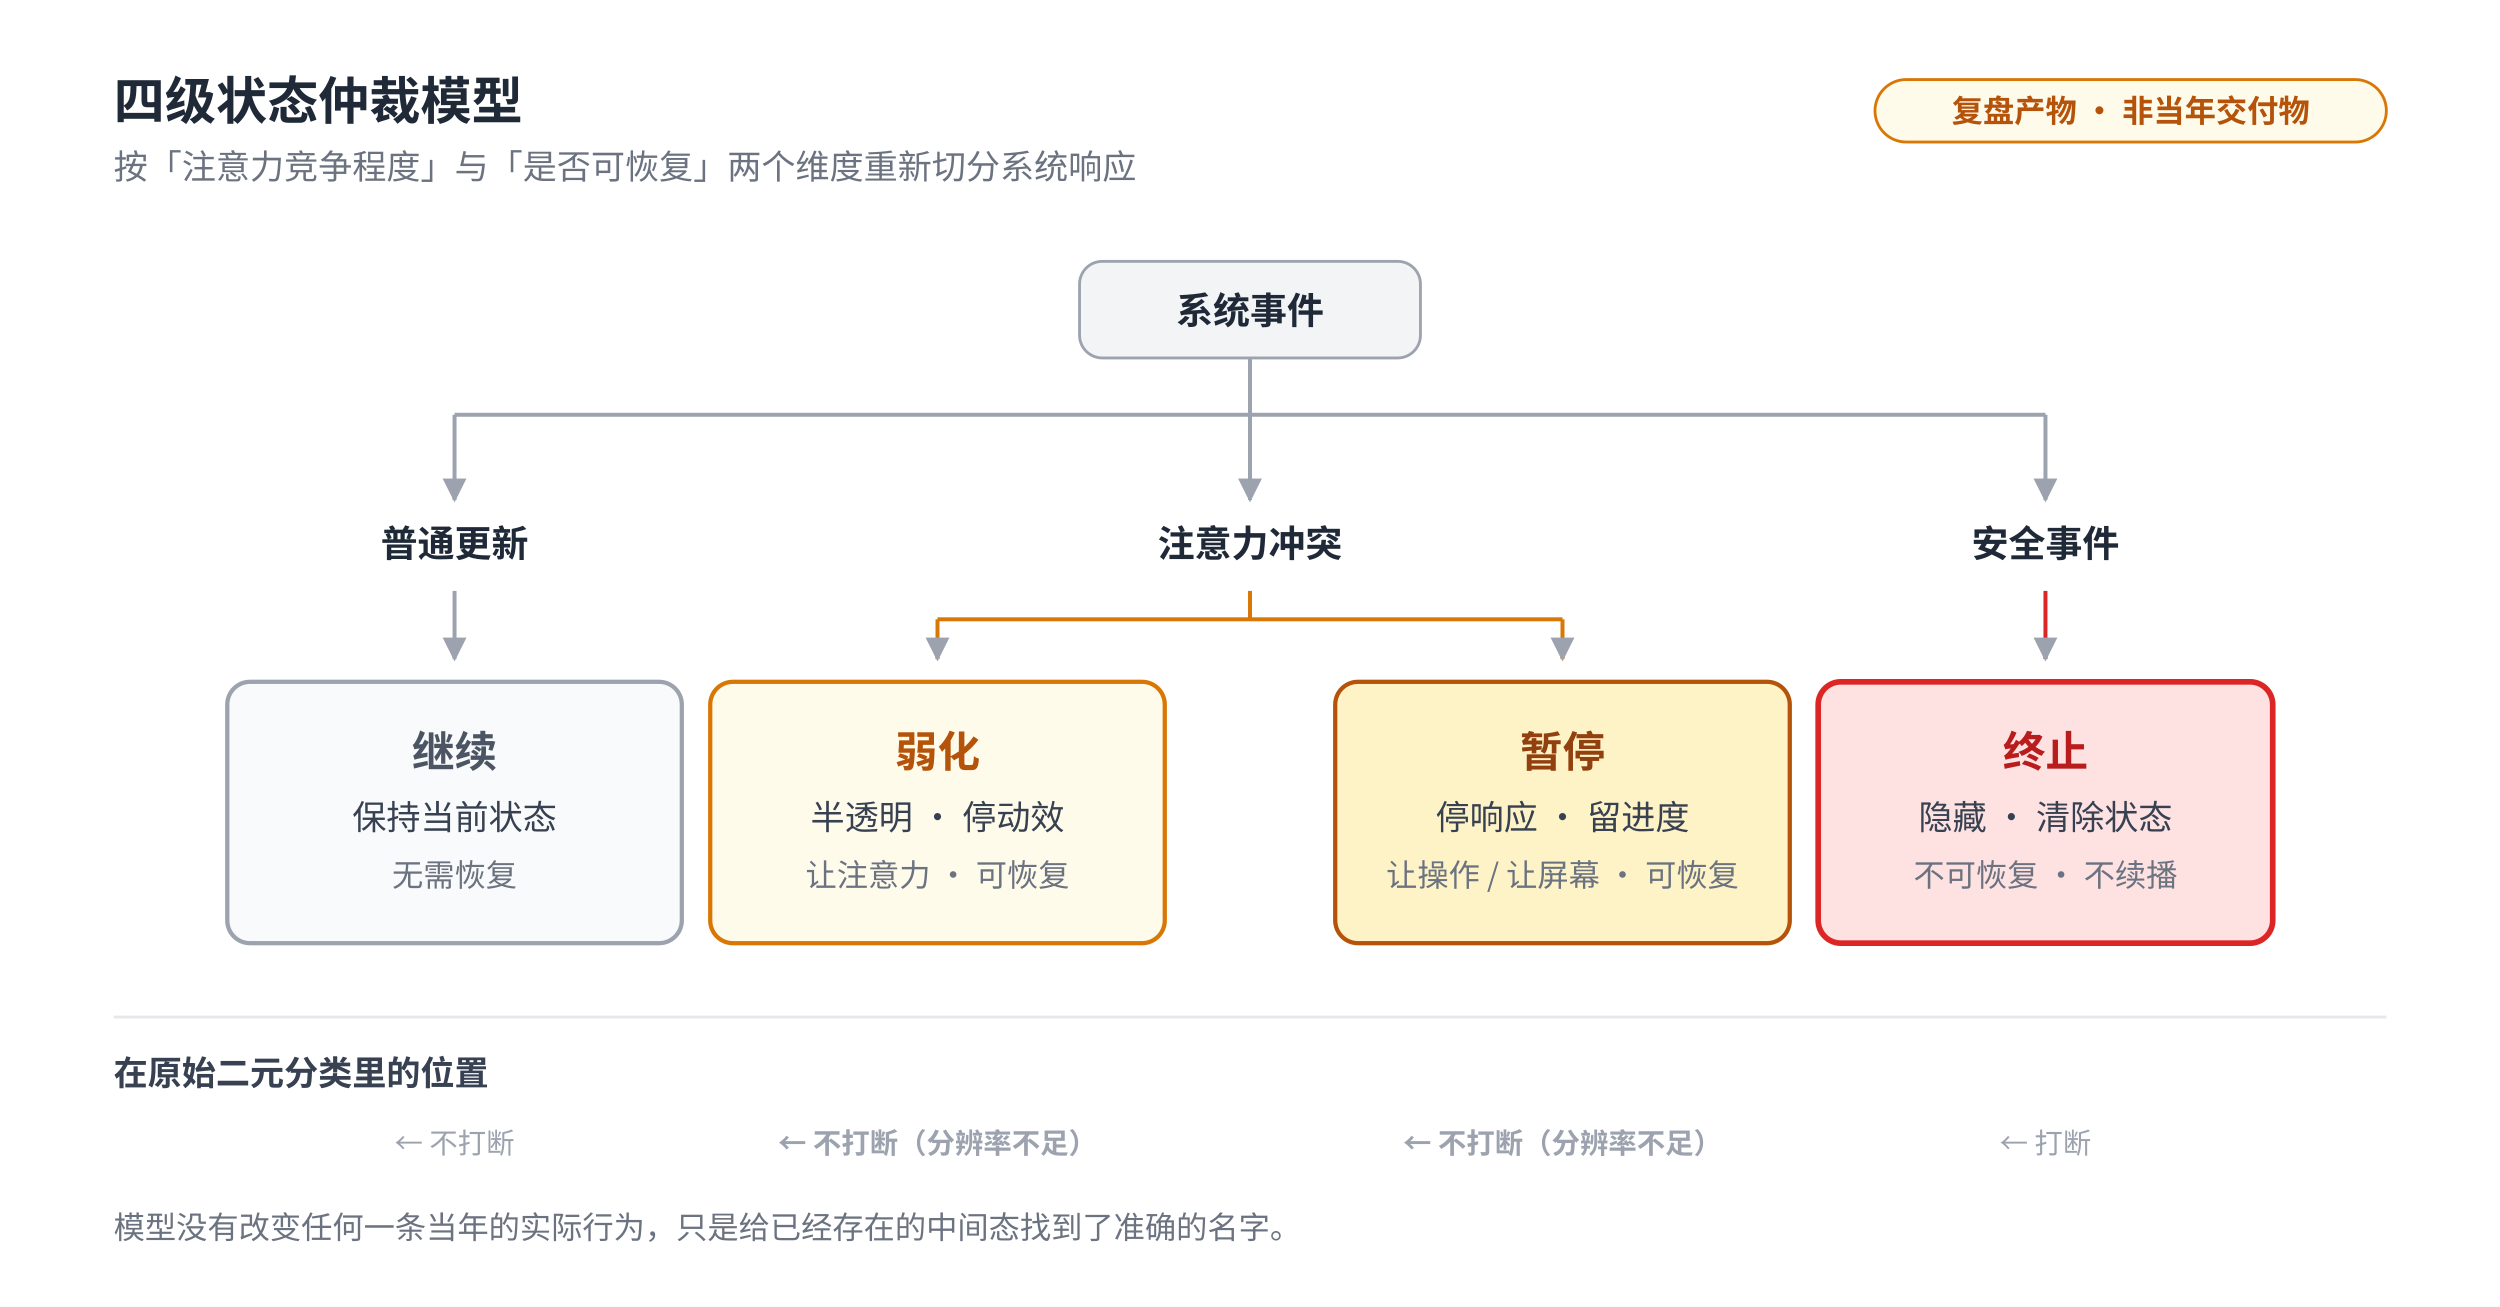
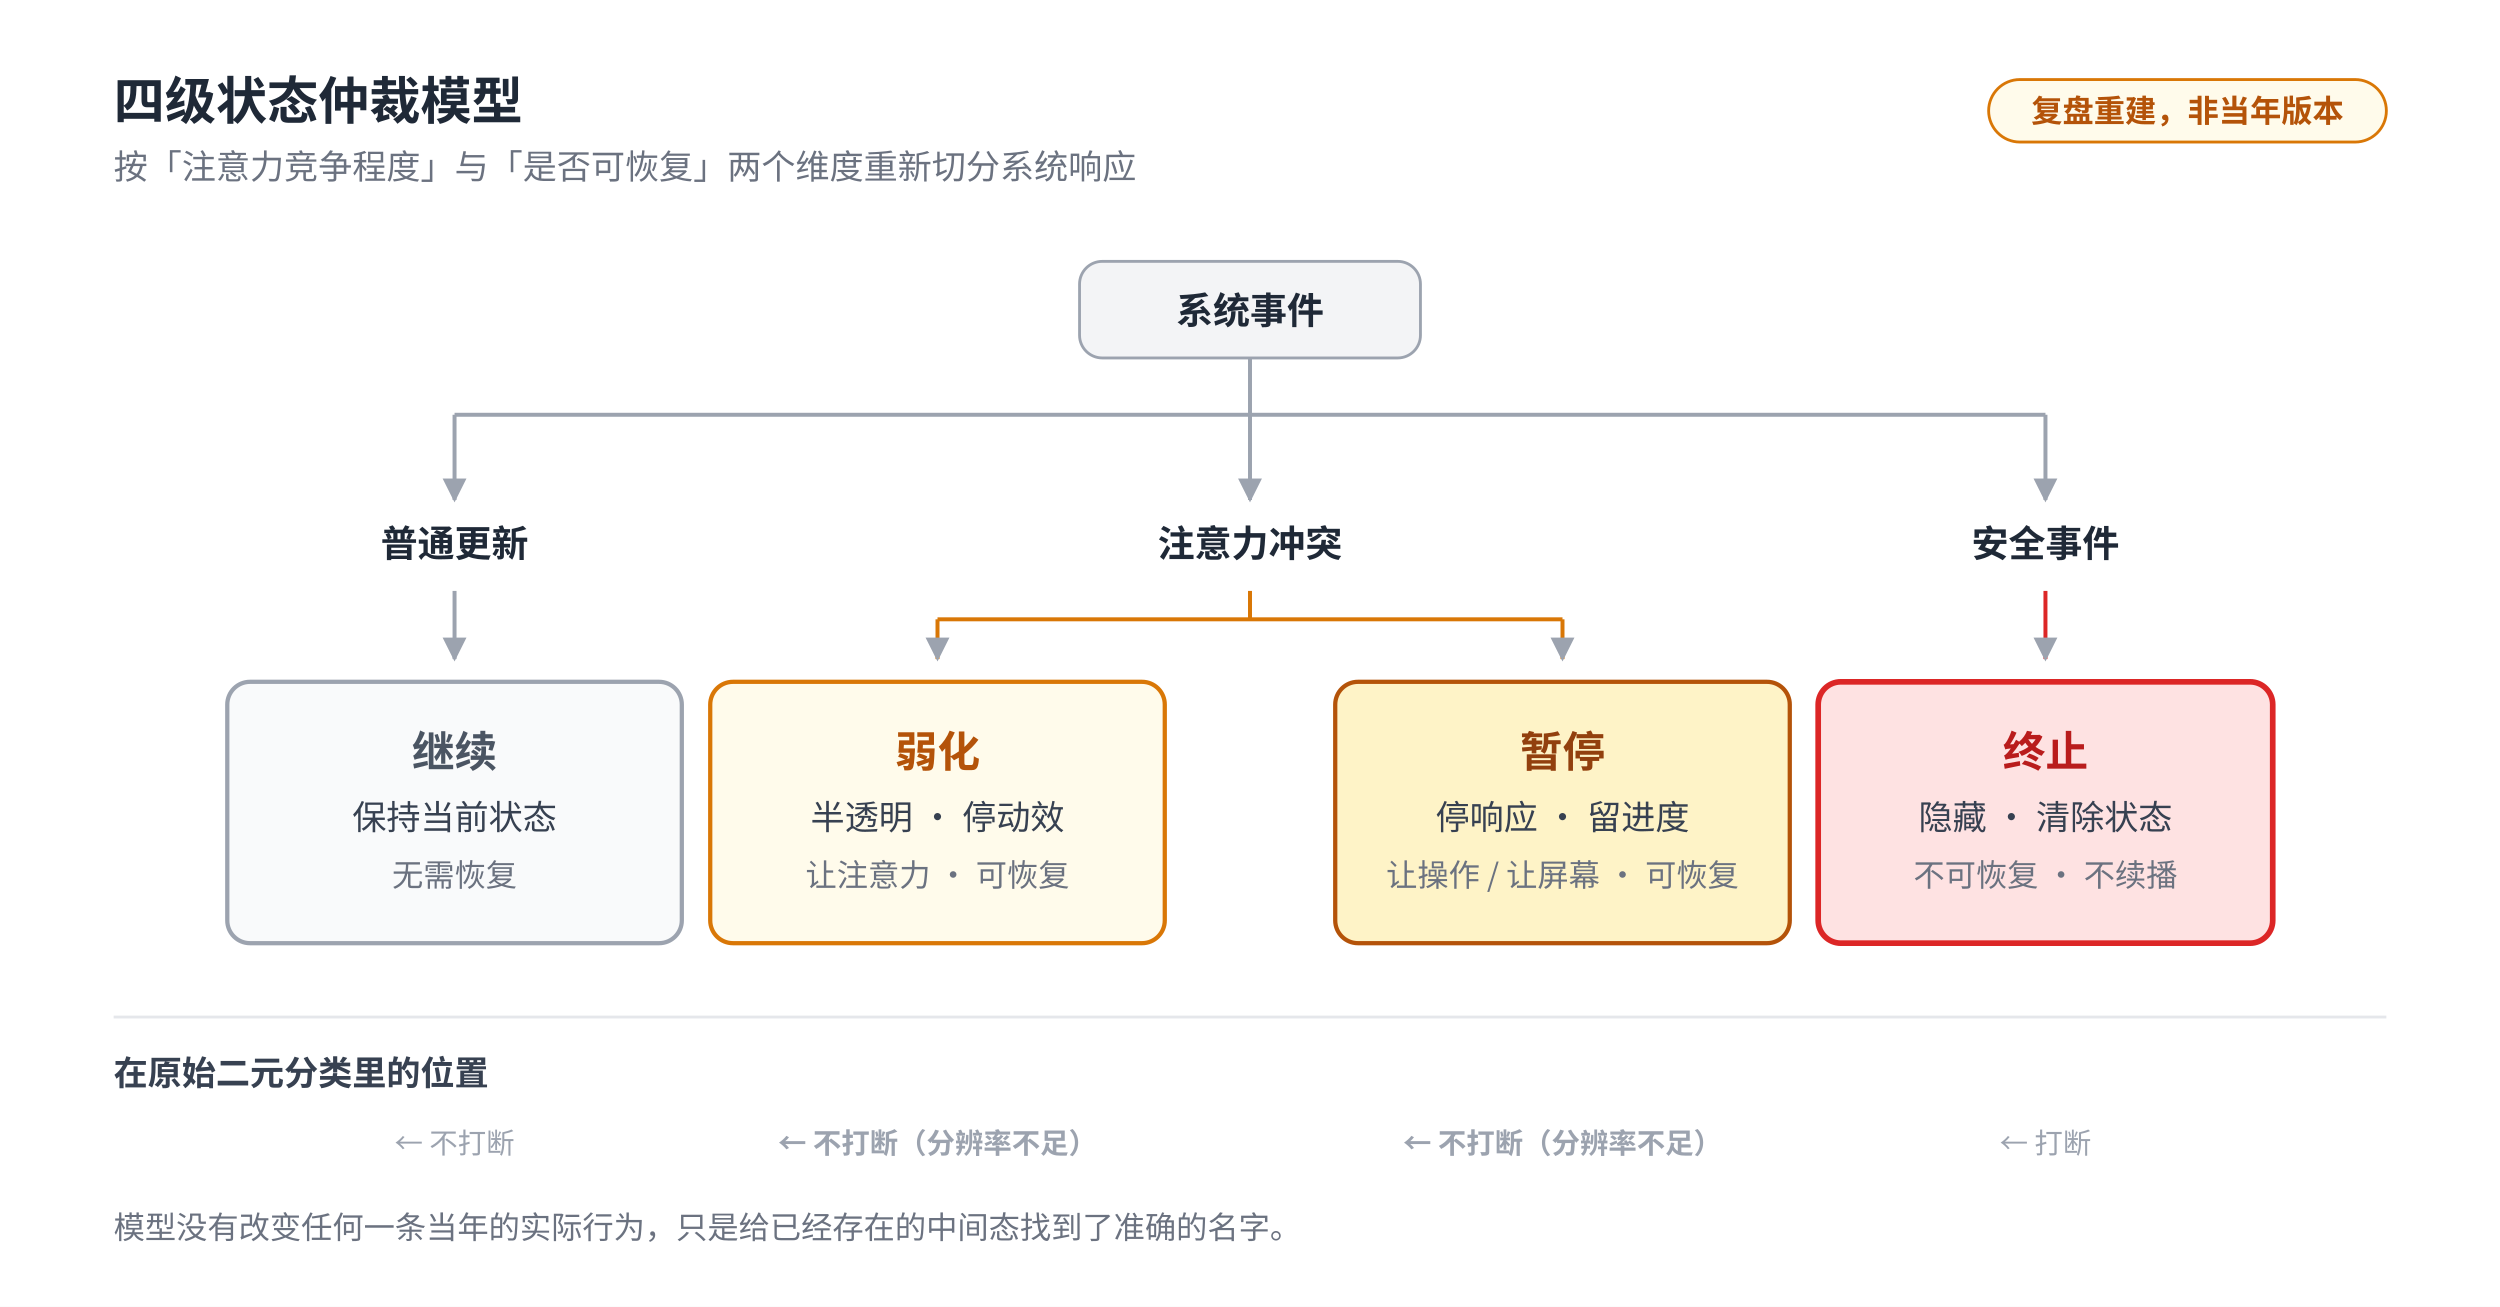
<svg xmlns="http://www.w3.org/2000/svg" viewBox="0 0 880 460" font-family="PingFang SC, Noto Sans CJK SC, Microsoft YaHei, sans-serif">
  <style>
    .title{font-size:18px;font-weight:700;fill:#1f2937}
    .sub{font-size:12px;fill:#6b7280}
    .node{font-size:13px;font-weight:600;fill:#1f2937}
    .resp{font-size:15px;font-weight:700}
    .item{font-size:12px;fill:#374151}
    .small{font-size:11px;fill:#6b7280}
    .stamp{font-size:11px;font-weight:700;fill:#b45309}
    .from{font-size:10px;fill:#9ca3af}
  </style>
  <defs>
    <marker id="a" viewBox="0 0 10 10" refX="9" refY="5" markerWidth="6" markerHeight="6" orient="auto">
      <path d="M0 0 L10 5 L0 10 z" fill="#9ca3af" />
    </marker>
  </defs>
  <rect width="880" height="460" fill="#ffffff" />
  <text x="40" y="42" class="title">四级状态仲裁模型</text>
  <text x="40" y="63" class="sub">按「注意力竞争程度」与「是否可恢复」两个维度重新切分系统响应</text>
-   <rect x="660" y="28" width="180" height="22" rx="11" fill="#fffbeb" stroke="#d97706" />
-   <text x="750" y="43" text-anchor="middle" class="stamp">复盘产物 · 非当年交付物</text>
+   <rect x="700" y="28" width="140" height="22" rx="11" fill="#fffbeb" stroke="#d97706" />
+   <text x="770" y="43" text-anchor="middle" class="stamp">复盘重建，非当年版本</text>
  <g>
    <rect x="380" y="92" width="120" height="34" rx="8" fill="#f3f4f6" stroke="#9ca3af" />
    <text x="440" y="114" text-anchor="middle" class="node">系统事件</text>
    <path d="M440 126 L440 146" stroke="#9ca3af" stroke-width="1.4" />
    <path d="M160 146 L720 146" stroke="#9ca3af" stroke-width="1.4" />
    <path d="M160 146 L160 176" stroke="#9ca3af" stroke-width="1.4" marker-end="url(#a)" />
    <path d="M440 146 L440 176" stroke="#9ca3af" stroke-width="1.4" marker-end="url(#a)" />
    <path d="M720 146 L720 176" stroke="#9ca3af" stroke-width="1.4" marker-end="url(#a)" />
    <text x="160" y="196" text-anchor="middle" class="node">普通更新</text>
    <text x="440" y="196" text-anchor="middle" class="node" fill="#b45309">注意力冲突</text>
    <text x="720" y="196" text-anchor="middle" class="node" fill="#dc2626">安全事件</text>
    <path d="M160 208 L160 232" stroke="#9ca3af" stroke-width="1.4" marker-end="url(#a)" />
    <path d="M720 208 L720 232" stroke="#dc2626" stroke-width="1.4" marker-end="url(#a)" />
    <path d="M440 208 L440 218" stroke="#d97706" stroke-width="1.4" />
    <path d="M330 218 L550 218" stroke="#d97706" stroke-width="1.4" />
    <path d="M330 218 L330 232" stroke="#d97706" stroke-width="1.4" marker-end="url(#a)" />
    <path d="M550 218 L550 232" stroke="#d97706" stroke-width="1.4" marker-end="url(#a)" />
  </g>
  <g transform="translate(80,240)">
    <rect width="160" height="92" rx="8" fill="#f9fafb" stroke="#9ca3af" stroke-width="1.5" />
    <text x="80" y="30" text-anchor="middle" class="resp" fill="#4b5563">继续</text>
    <text x="80" y="52" text-anchor="middle" class="item">保持当前状态</text>
    <text x="80" y="72" text-anchor="middle" class="small">无需恢复</text>
  </g>
  <g transform="translate(250,240)">
    <rect width="160" height="92" rx="8" fill="#fffbeb" stroke="#d97706" stroke-width="1.5" />
    <text x="80" y="30" text-anchor="middle" class="resp" fill="#b45309">弱化</text>
    <text x="80" y="52" text-anchor="middle" class="item">半透明 · 停动效</text>
    <text x="80" y="72" text-anchor="middle" class="small">让注意力 · 可恢复</text>
  </g>
  <g transform="translate(470,240)">
    <rect width="160" height="92" rx="8" fill="#fef3c7" stroke="#b45309" stroke-width="1.5" />
    <text x="80" y="30" text-anchor="middle" class="resp" fill="#92400e">暂停</text>
    <text x="80" y="52" text-anchor="middle" class="item">停响应 · 留进度</text>
    <text x="80" y="72" text-anchor="middle" class="small">让操作 / 让屏幕 · 可恢复</text>
  </g>
  <g transform="translate(640,240)">
    <rect width="160" height="92" rx="8" fill="#fee2e2" stroke="#dc2626" stroke-width="2" />
    <text x="80" y="30" text-anchor="middle" class="resp" fill="#b91c1c">终止</text>
    <text x="80" y="52" text-anchor="middle" class="item">隐藏 · 清除状态</text>
    <text x="80" y="72" text-anchor="middle" class="small">不可恢复 · 不续播</text>
  </g>
  <line x1="40" y1="358" x2="840" y2="358" stroke="#e5e7eb" />
  <text x="40" y="382" class="item" font-weight="700">在原始二元分类里的位置</text>
  <text x="160" y="406" text-anchor="middle" class="from">← 不打断</text>
  <text x="330" y="406" text-anchor="middle" class="from" fill="#b45309" font-weight="700">← 不打断（分辨率不足）</text>
  <text x="550" y="406" text-anchor="middle" class="from" fill="#b45309" font-weight="700">← 不打断（分辨率不足）</text>
  <text x="720" y="406" text-anchor="middle" class="from">← 打断</text>
  <text x="40" y="436" class="small">模型没有改变任何一条当年的实际行为，只是给已经存在的中间态找到了准确的名字。</text>
</svg>
